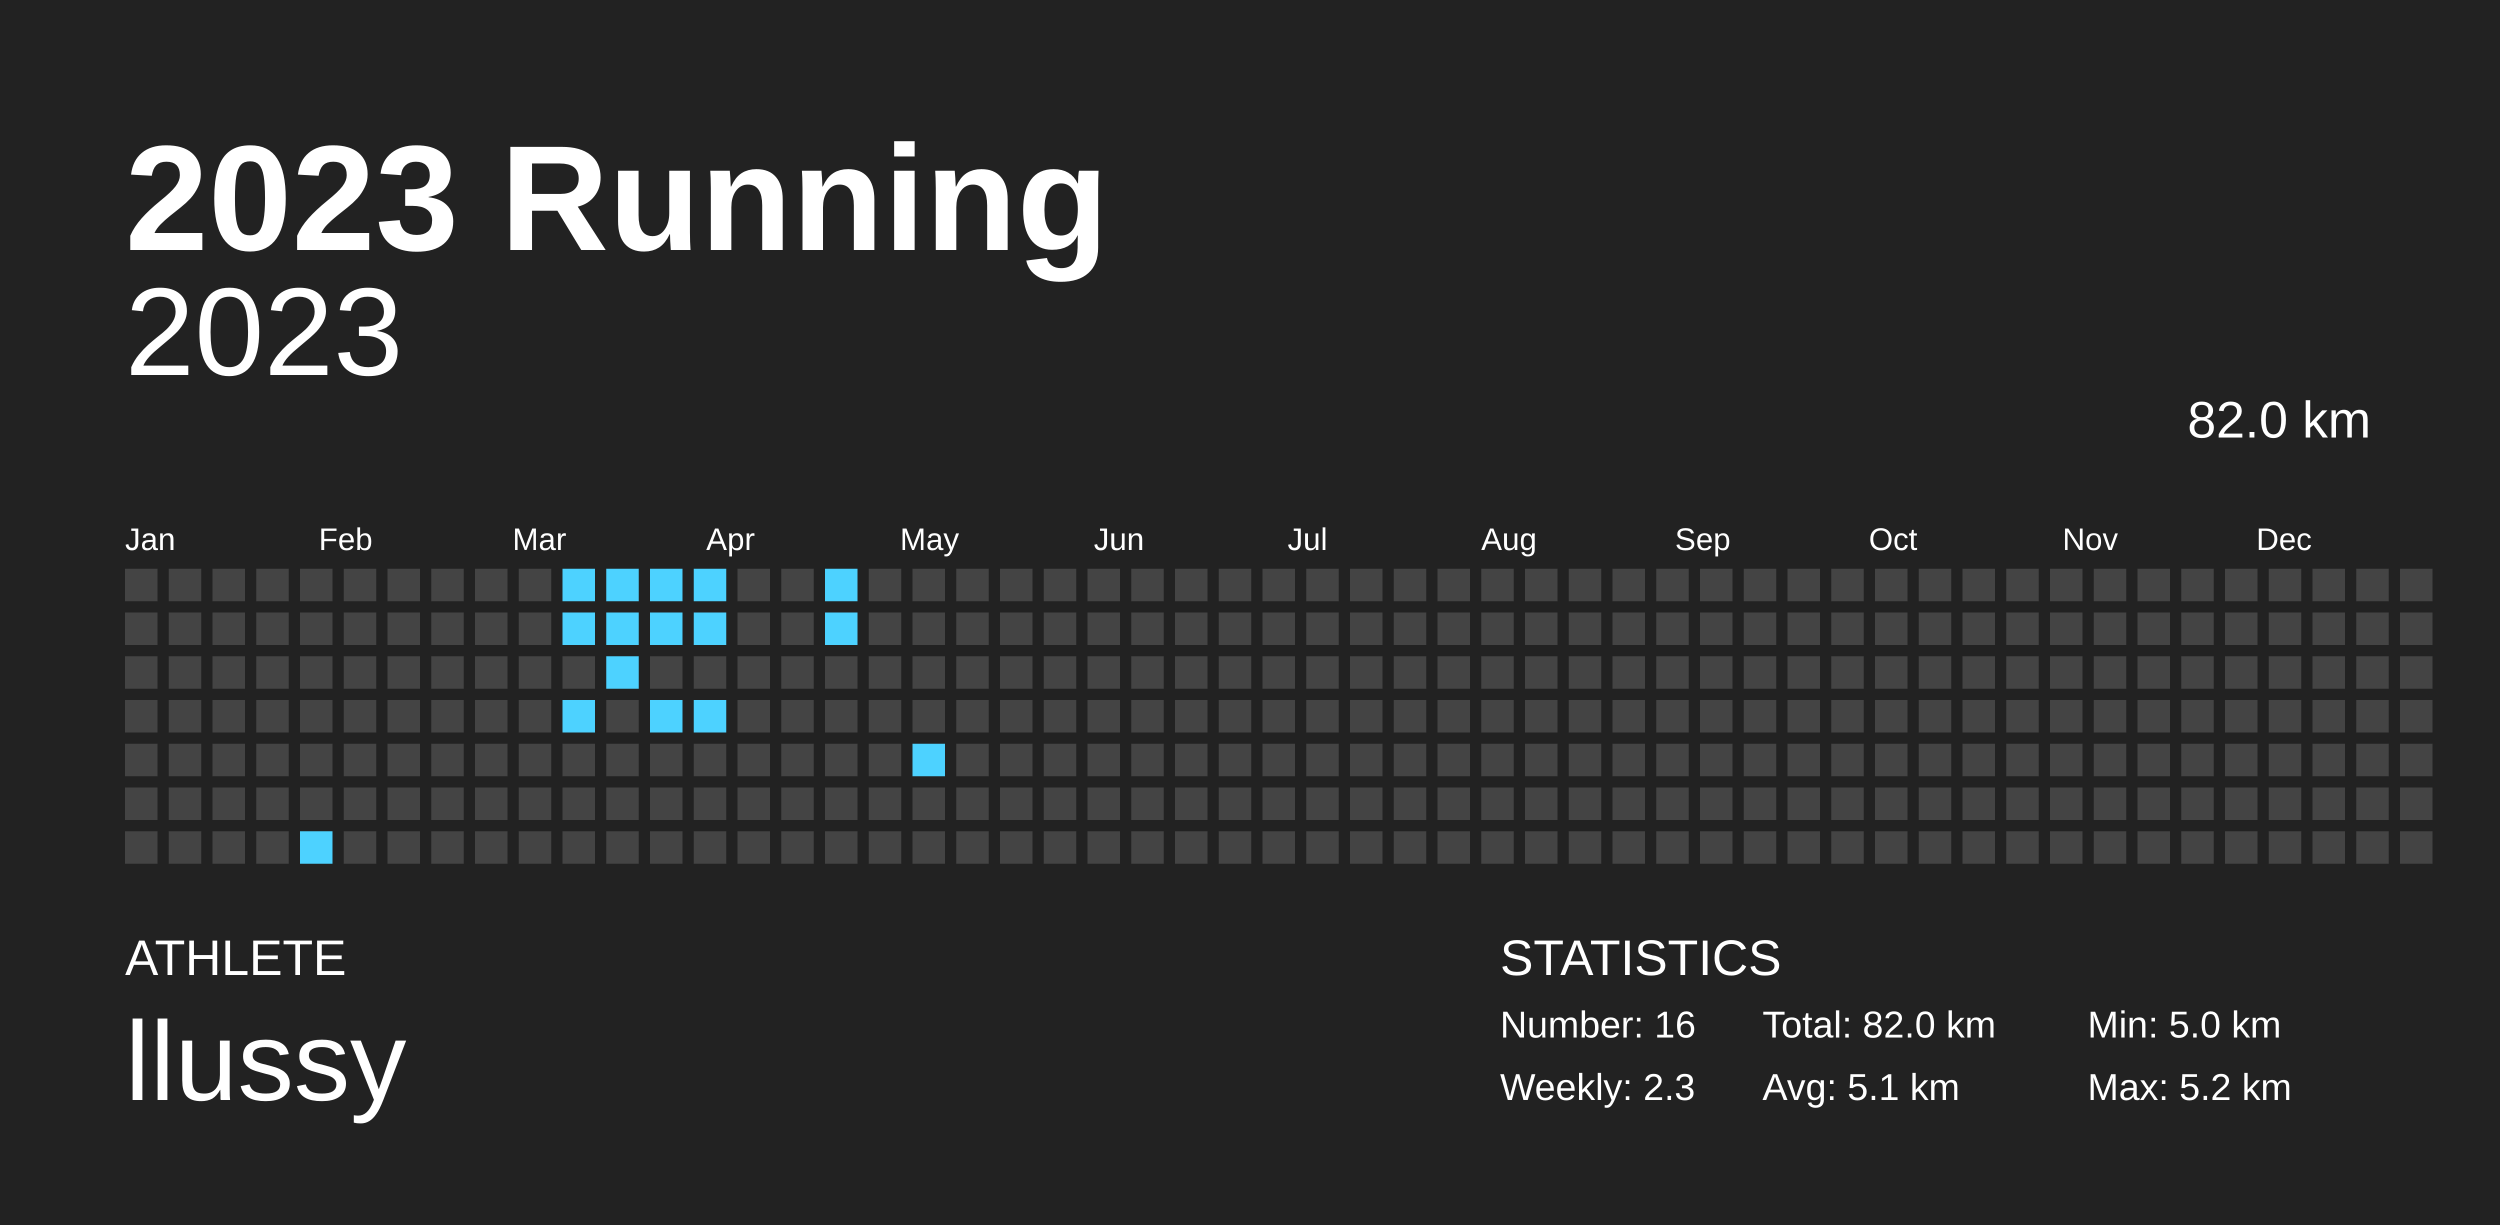
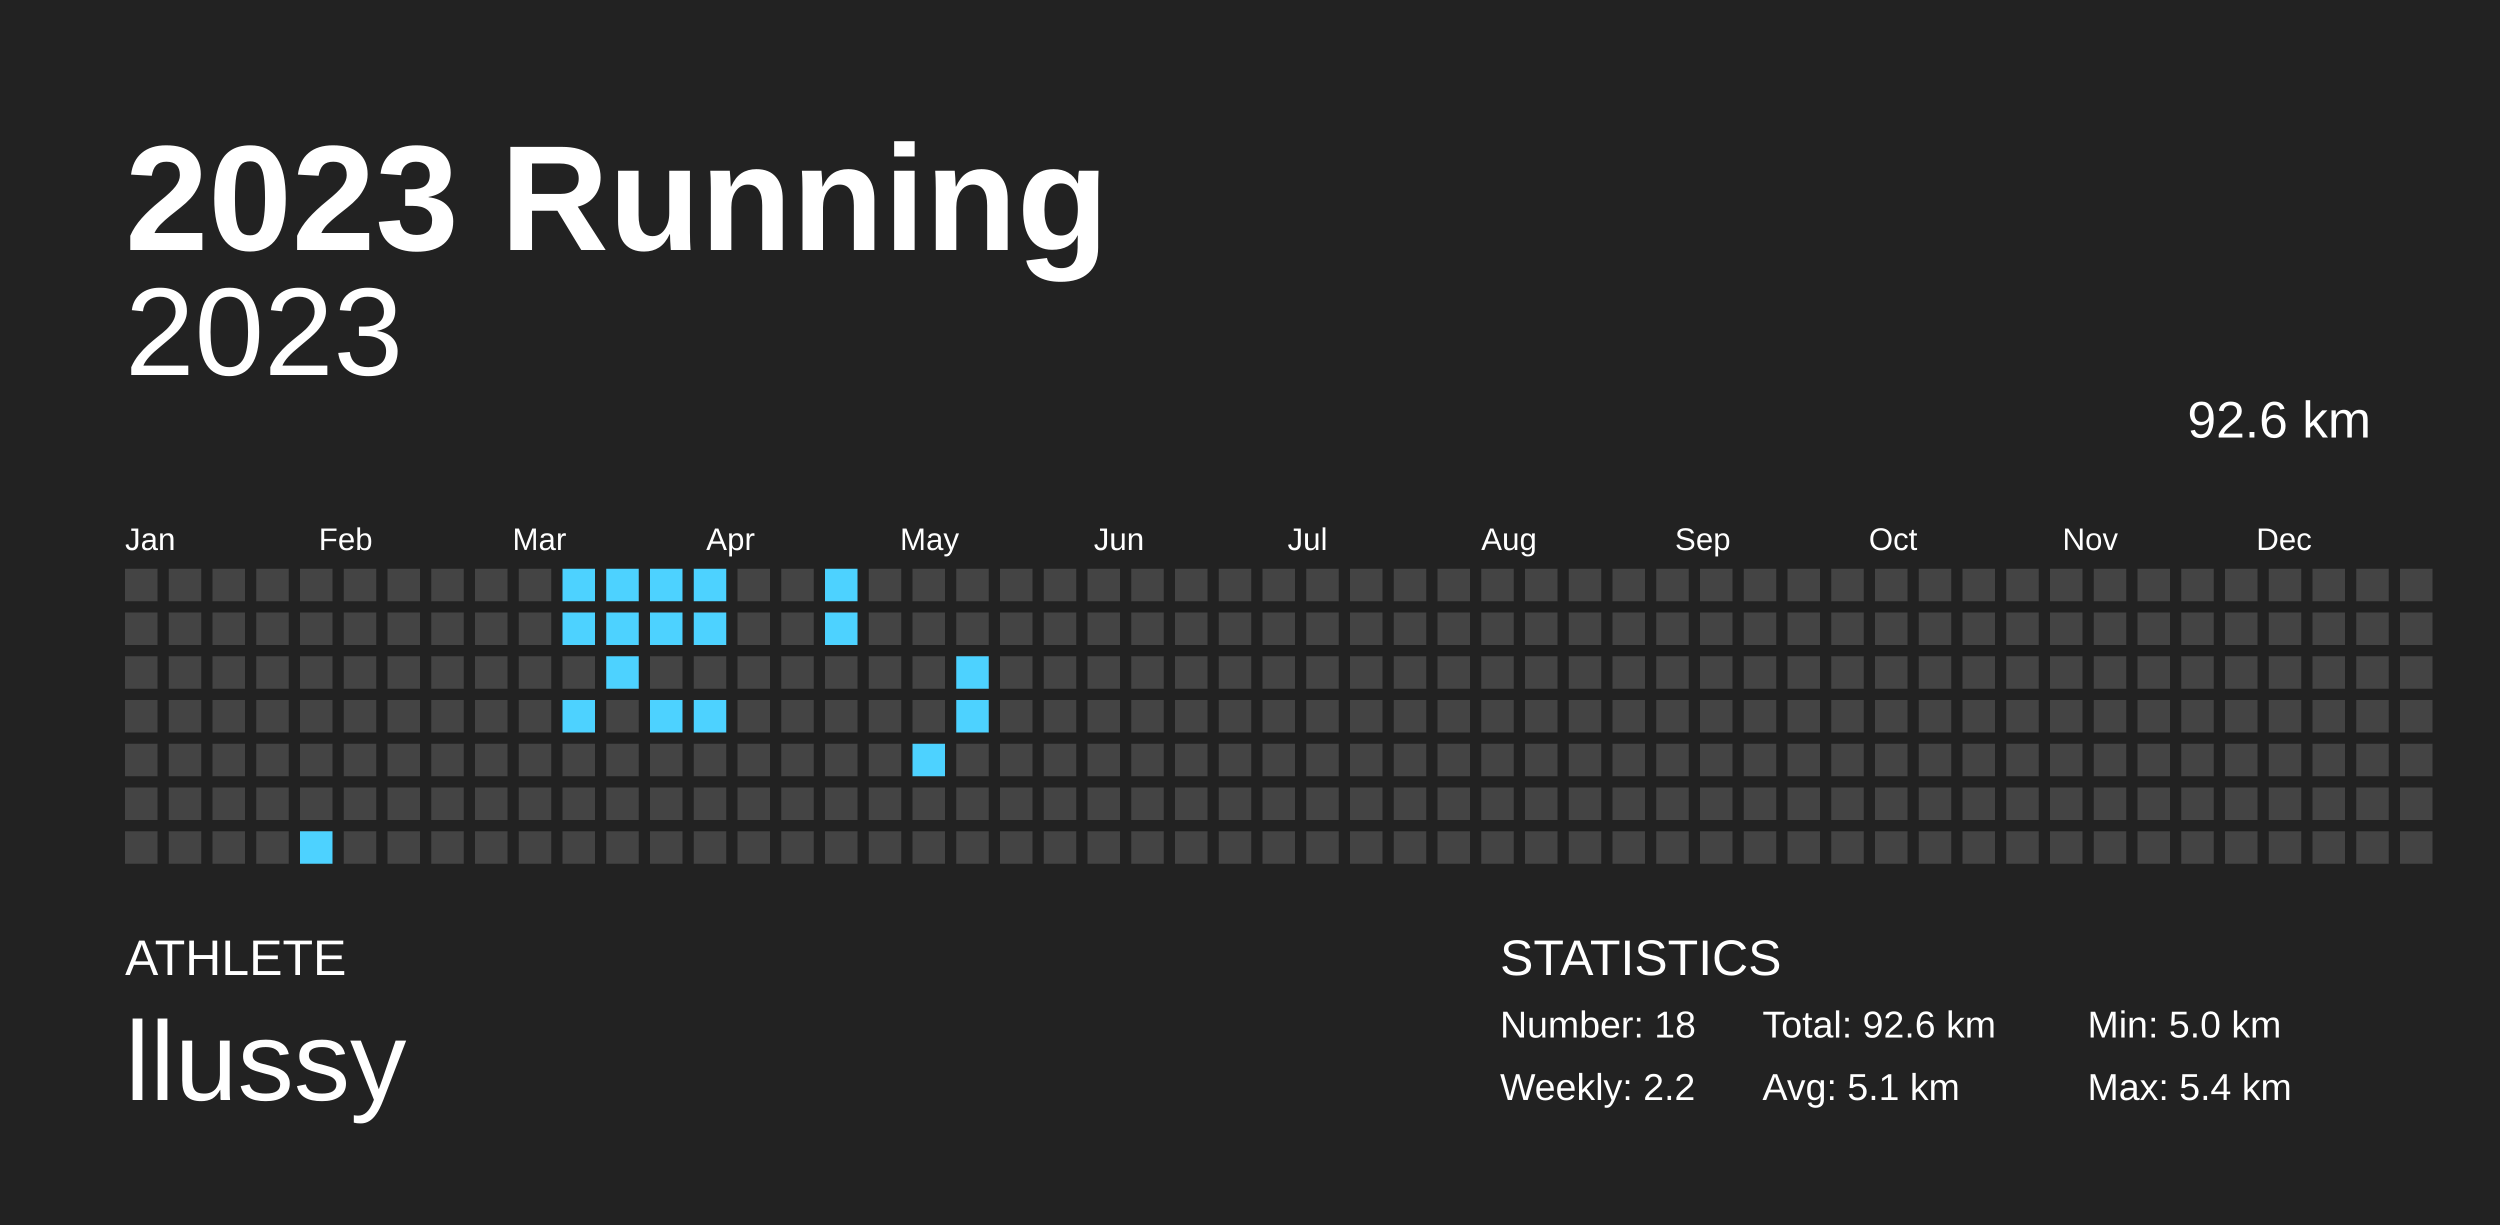
<svg xmlns="http://www.w3.org/2000/svg" baseProfile="full" height="98mm" version="1.1" viewBox="0,0,200,98" width="200mm">
  <defs />
  <rect fill="#222222" height="98" width="200" x="0" y="0" />
  <text fill="#FFFFFF" style="font-size:12px; font-family:Arial; font-weight:bold;" x="10" y="20">2023 Running</text>
  <text fill="#FFFFFF" style="font-size:4px; font-family:Arial" x="10" y="78">ATHLETE</text>
  <text fill="#FFFFFF" style="font-size:9px; font-family:Arial" x="10" y="88">llussy</text>
  <text fill="#FFFFFF" style="font-size:4px; font-family:Arial" x="120" y="78">STATISTICS</text>
-   <text fill="#FFFFFF" style="font-size:3px; font-family:Arial" x="120" y="83">Number: 16</text>
-   <text fill="#FFFFFF" style="font-size:3px; font-family:Arial" x="120" y="88">Weekly: 2.3</text>
-   <text fill="#FFFFFF" style="font-size:3px; font-family:Arial" x="141" y="83">Total: 82.0 km</text>
+   <text fill="#FFFFFF" style="font-size:3px; font-family:Arial" x="120" y="83">Number: 18</text>
+   <text fill="#FFFFFF" style="font-size:3px; font-family:Arial" x="120" y="88">Weekly: 2.2</text>
+   <text fill="#FFFFFF" style="font-size:3px; font-family:Arial" x="141" y="83">Total: 92.6 km</text>
  <text fill="#FFFFFF" style="font-size:3px; font-family:Arial" x="141" y="88">Avg: 5.1 km</text>
  <text fill="#FFFFFF" style="font-size:3px; font-family:Arial" x="167" y="83">Min: 5.0 km</text>
-   <text fill="#FFFFFF" style="font-size:3px; font-family:Arial" x="167" y="88">Max: 5.2 km</text>
+   <text fill="#FFFFFF" style="font-size:3px; font-family:Arial" x="167" y="88">Max: 5.4 km</text>
  <text alignment-baseline="hanging" fill="#FFFFFF" style="font-size:10.0px; font-family:Arial;" x="10" y="30">2023</text>
-   <text alignment-baseline="hanging" fill="#FFFFFF" style="font-size:4.125px; font-family:Arial;" x="175" y="35">82.0 km</text>
+   <text alignment-baseline="hanging" fill="#FFFFFF" style="font-size:4.125px; font-family:Arial;" x="175" y="35">92.6 km</text>
  <text fill="#FFFFFF" style="font-size:2.5px; font-family:Arial" x="10.0" y="44">Jan</text>
  <text fill="#FFFFFF" style="font-size:2.5px; font-family:Arial" x="25.5" y="44">Feb</text>
  <text fill="#FFFFFF" style="font-size:2.5px; font-family:Arial" x="41.0" y="44">Mar</text>
  <text fill="#FFFFFF" style="font-size:2.5px; font-family:Arial" x="56.5" y="44">Apr</text>
  <text fill="#FFFFFF" style="font-size:2.5px; font-family:Arial" x="72.0" y="44">May</text>
  <text fill="#FFFFFF" style="font-size:2.5px; font-family:Arial" x="87.5" y="44">Jun</text>
  <text fill="#FFFFFF" style="font-size:2.5px; font-family:Arial" x="103.0" y="44">Jul</text>
  <text fill="#FFFFFF" style="font-size:2.5px; font-family:Arial" x="118.5" y="44">Aug</text>
  <text fill="#FFFFFF" style="font-size:2.5px; font-family:Arial" x="134.0" y="44">Sep</text>
  <text fill="#FFFFFF" style="font-size:2.5px; font-family:Arial" x="149.5" y="44">Oct</text>
  <text fill="#FFFFFF" style="font-size:2.5px; font-family:Arial" x="165.0" y="44">Nov</text>
  <text fill="#FFFFFF" style="font-size:2.5px; font-family:Arial" x="180.5" y="44">Dec</text>
  <rect fill="#444444" height="2.6" width="2.6" x="10.0" y="45.5" />
  <rect fill="#444444" height="2.6" width="2.6" x="10.0" y="49.0" />
  <rect fill="#444444" height="2.6" width="2.6" x="10.0" y="52.5" />
  <rect fill="#444444" height="2.6" width="2.6" x="10.0" y="56.0" />
  <rect fill="#444444" height="2.6" width="2.6" x="10.0" y="59.5" />
  <rect fill="#444444" height="2.6" width="2.6" x="10.0" y="63.0" />
  <rect fill="#444444" height="2.6" width="2.6" x="10.0" y="66.5" />
  <rect fill="#444444" height="2.6" width="2.6" x="13.5" y="45.5" />
  <rect fill="#444444" height="2.6" width="2.6" x="13.5" y="49.0" />
  <rect fill="#444444" height="2.6" width="2.6" x="13.5" y="52.5" />
  <rect fill="#444444" height="2.6" width="2.6" x="13.5" y="56.0" />
  <rect fill="#444444" height="2.6" width="2.6" x="13.5" y="59.5" />
  <rect fill="#444444" height="2.6" width="2.6" x="13.5" y="63.0" />
  <rect fill="#444444" height="2.6" width="2.6" x="13.5" y="66.5" />
  <rect fill="#444444" height="2.6" width="2.6" x="17.0" y="45.5" />
  <rect fill="#444444" height="2.6" width="2.6" x="17.0" y="49.0" />
  <rect fill="#444444" height="2.6" width="2.6" x="17.0" y="52.5" />
  <rect fill="#444444" height="2.6" width="2.6" x="17.0" y="56.0" />
  <rect fill="#444444" height="2.6" width="2.6" x="17.0" y="59.5" />
  <rect fill="#444444" height="2.6" width="2.6" x="17.0" y="63.0" />
  <rect fill="#444444" height="2.6" width="2.6" x="17.0" y="66.5" />
  <rect fill="#444444" height="2.6" width="2.6" x="20.5" y="45.5" />
  <rect fill="#444444" height="2.6" width="2.6" x="20.5" y="49.0" />
  <rect fill="#444444" height="2.6" width="2.6" x="20.5" y="52.5" />
  <rect fill="#444444" height="2.6" width="2.6" x="20.5" y="56.0" />
  <rect fill="#444444" height="2.6" width="2.6" x="20.5" y="59.5" />
  <rect fill="#444444" height="2.6" width="2.6" x="20.5" y="63.0" />
  <rect fill="#444444" height="2.6" width="2.6" x="20.5" y="66.5" />
  <rect fill="#444444" height="2.6" width="2.6" x="24.0" y="45.5" />
  <rect fill="#444444" height="2.6" width="2.6" x="24.0" y="49.0" />
  <rect fill="#444444" height="2.6" width="2.6" x="24.0" y="52.5" />
  <rect fill="#444444" height="2.6" width="2.6" x="24.0" y="56.0" />
  <rect fill="#444444" height="2.6" width="2.6" x="24.0" y="59.5" />
  <rect fill="#444444" height="2.6" width="2.6" x="24.0" y="63.0" />
  <rect fill="#4dd2ff" height="2.6" width="2.6" x="24.0" y="66.5" />
  <rect fill="#444444" height="2.6" width="2.6" x="27.5" y="45.5" />
  <rect fill="#444444" height="2.6" width="2.6" x="27.5" y="49.0" />
  <rect fill="#444444" height="2.6" width="2.6" x="27.5" y="52.5" />
  <rect fill="#444444" height="2.6" width="2.6" x="27.5" y="56.0" />
  <rect fill="#444444" height="2.6" width="2.6" x="27.5" y="59.5" />
  <rect fill="#444444" height="2.6" width="2.6" x="27.5" y="63.0" />
  <rect fill="#444444" height="2.6" width="2.6" x="27.5" y="66.5" />
  <rect fill="#444444" height="2.6" width="2.6" x="31.0" y="45.5" />
  <rect fill="#444444" height="2.6" width="2.6" x="31.0" y="49.0" />
  <rect fill="#444444" height="2.6" width="2.6" x="31.0" y="52.5" />
  <rect fill="#444444" height="2.6" width="2.6" x="31.0" y="56.0" />
  <rect fill="#444444" height="2.6" width="2.6" x="31.0" y="59.5" />
  <rect fill="#444444" height="2.6" width="2.6" x="31.0" y="63.0" />
  <rect fill="#444444" height="2.6" width="2.6" x="31.0" y="66.5" />
  <rect fill="#444444" height="2.6" width="2.6" x="34.5" y="45.5" />
  <rect fill="#444444" height="2.6" width="2.6" x="34.5" y="49.0" />
  <rect fill="#444444" height="2.6" width="2.6" x="34.5" y="52.5" />
  <rect fill="#444444" height="2.6" width="2.6" x="34.5" y="56.0" />
  <rect fill="#444444" height="2.6" width="2.6" x="34.5" y="59.5" />
  <rect fill="#444444" height="2.6" width="2.6" x="34.5" y="63.0" />
  <rect fill="#444444" height="2.6" width="2.6" x="34.5" y="66.5" />
  <rect fill="#444444" height="2.6" width="2.6" x="38.0" y="45.5" />
  <rect fill="#444444" height="2.6" width="2.6" x="38.0" y="49.0" />
  <rect fill="#444444" height="2.6" width="2.6" x="38.0" y="52.5" />
  <rect fill="#444444" height="2.6" width="2.6" x="38.0" y="56.0" />
  <rect fill="#444444" height="2.6" width="2.6" x="38.0" y="59.5" />
  <rect fill="#444444" height="2.6" width="2.6" x="38.0" y="63.0" />
  <rect fill="#444444" height="2.6" width="2.6" x="38.0" y="66.5" />
  <rect fill="#444444" height="2.6" width="2.6" x="41.5" y="45.5" />
  <rect fill="#444444" height="2.6" width="2.6" x="41.5" y="49.0" />
  <rect fill="#444444" height="2.6" width="2.6" x="41.5" y="52.5" />
  <rect fill="#444444" height="2.6" width="2.6" x="41.5" y="56.0" />
  <rect fill="#444444" height="2.6" width="2.6" x="41.5" y="59.5" />
  <rect fill="#444444" height="2.6" width="2.6" x="41.5" y="63.0" />
  <rect fill="#444444" height="2.6" width="2.6" x="41.5" y="66.5" />
  <rect fill="#4dd2ff" height="2.6" width="2.6" x="45.0" y="45.5" />
  <rect fill="#4dd2ff" height="2.6" width="2.6" x="45.0" y="49.0" />
  <rect fill="#444444" height="2.6" width="2.6" x="45.0" y="52.5" />
  <rect fill="#4dd2ff" height="2.6" width="2.6" x="45.0" y="56.0" />
  <rect fill="#444444" height="2.6" width="2.6" x="45.0" y="59.5" />
  <rect fill="#444444" height="2.6" width="2.6" x="45.0" y="63.0" />
  <rect fill="#444444" height="2.6" width="2.6" x="45.0" y="66.5" />
  <rect fill="#4dd2ff" height="2.6" width="2.6" x="48.5" y="45.5" />
  <rect fill="#4dd2ff" height="2.6" width="2.6" x="48.5" y="49.0" />
  <rect fill="#4dd2ff" height="2.6" width="2.6" x="48.5" y="52.5" />
  <rect fill="#444444" height="2.6" width="2.6" x="48.5" y="56.0" />
  <rect fill="#444444" height="2.6" width="2.6" x="48.5" y="59.5" />
  <rect fill="#444444" height="2.6" width="2.6" x="48.5" y="63.0" />
  <rect fill="#444444" height="2.6" width="2.6" x="48.5" y="66.5" />
  <rect fill="#4dd2ff" height="2.6" width="2.6" x="52.0" y="45.5" />
  <rect fill="#4dd2ff" height="2.6" width="2.6" x="52.0" y="49.0" />
  <rect fill="#444444" height="2.6" width="2.6" x="52.0" y="52.5" />
  <rect fill="#4dd2ff" height="2.6" width="2.6" x="52.0" y="56.0" />
  <rect fill="#444444" height="2.6" width="2.6" x="52.0" y="59.5" />
  <rect fill="#444444" height="2.6" width="2.6" x="52.0" y="63.0" />
  <rect fill="#444444" height="2.6" width="2.6" x="52.0" y="66.5" />
  <rect fill="#4dd2ff" height="2.6" width="2.6" x="55.5" y="45.5" />
  <rect fill="#4dd2ff" height="2.6" width="2.6" x="55.5" y="49.0" />
  <rect fill="#444444" height="2.6" width="2.6" x="55.5" y="52.5" />
  <rect fill="#4dd2ff" height="2.6" width="2.6" x="55.5" y="56.0" />
  <rect fill="#444444" height="2.6" width="2.6" x="55.5" y="59.5" />
  <rect fill="#444444" height="2.6" width="2.6" x="55.5" y="63.0" />
  <rect fill="#444444" height="2.6" width="2.6" x="55.5" y="66.5" />
  <rect fill="#444444" height="2.6" width="2.6" x="59.0" y="45.5" />
  <rect fill="#444444" height="2.6" width="2.6" x="59.0" y="49.0" />
  <rect fill="#444444" height="2.6" width="2.6" x="59.0" y="52.5" />
  <rect fill="#444444" height="2.6" width="2.6" x="59.0" y="56.0" />
  <rect fill="#444444" height="2.6" width="2.6" x="59.0" y="59.5" />
  <rect fill="#444444" height="2.6" width="2.6" x="59.0" y="63.0" />
  <rect fill="#444444" height="2.6" width="2.6" x="59.0" y="66.5" />
  <rect fill="#444444" height="2.6" width="2.6" x="62.5" y="45.5" />
  <rect fill="#444444" height="2.6" width="2.6" x="62.5" y="49.0" />
  <rect fill="#444444" height="2.6" width="2.6" x="62.5" y="52.5" />
  <rect fill="#444444" height="2.6" width="2.6" x="62.5" y="56.0" />
  <rect fill="#444444" height="2.6" width="2.6" x="62.5" y="59.5" />
  <rect fill="#444444" height="2.6" width="2.6" x="62.5" y="63.0" />
  <rect fill="#444444" height="2.6" width="2.6" x="62.5" y="66.5" />
  <rect fill="#4dd2ff" height="2.6" width="2.6" x="66.0" y="45.5" />
  <rect fill="#4dd2ff" height="2.6" width="2.6" x="66.0" y="49.0" />
  <rect fill="#444444" height="2.6" width="2.6" x="66.0" y="52.5" />
  <rect fill="#444444" height="2.6" width="2.6" x="66.0" y="56.0" />
  <rect fill="#444444" height="2.6" width="2.6" x="66.0" y="59.5" />
  <rect fill="#444444" height="2.6" width="2.6" x="66.0" y="63.0" />
  <rect fill="#444444" height="2.6" width="2.6" x="66.0" y="66.5" />
  <rect fill="#444444" height="2.6" width="2.6" x="69.5" y="45.5" />
  <rect fill="#444444" height="2.6" width="2.6" x="69.5" y="49.0" />
  <rect fill="#444444" height="2.6" width="2.6" x="69.5" y="52.5" />
  <rect fill="#444444" height="2.6" width="2.6" x="69.5" y="56.0" />
  <rect fill="#444444" height="2.6" width="2.6" x="69.5" y="59.5" />
  <rect fill="#444444" height="2.6" width="2.6" x="69.5" y="63.0" />
  <rect fill="#444444" height="2.6" width="2.6" x="69.5" y="66.5" />
  <rect fill="#444444" height="2.6" width="2.6" x="73.0" y="45.5" />
  <rect fill="#444444" height="2.6" width="2.6" x="73.0" y="49.0" />
  <rect fill="#444444" height="2.6" width="2.6" x="73.0" y="52.5" />
  <rect fill="#444444" height="2.6" width="2.6" x="73.0" y="56.0" />
  <rect fill="#4dd2ff" height="2.6" width="2.6" x="73.0" y="59.5" />
  <rect fill="#444444" height="2.6" width="2.6" x="73.0" y="63.0" />
  <rect fill="#444444" height="2.6" width="2.6" x="73.0" y="66.5" />
  <rect fill="#444444" height="2.6" width="2.6" x="76.5" y="45.5" />
  <rect fill="#444444" height="2.6" width="2.6" x="76.5" y="49.0" />
-   <rect fill="#444444" height="2.6" width="2.6" x="76.5" y="52.5" />
-   <rect fill="#444444" height="2.6" width="2.6" x="76.5" y="56.0" />
+   <rect fill="#4dd2ff" height="2.6" width="2.6" x="76.5" y="52.5" />
+   <rect fill="#4dd2ff" height="2.6" width="2.6" x="76.5" y="56.0" />
  <rect fill="#444444" height="2.6" width="2.6" x="76.5" y="59.5" />
  <rect fill="#444444" height="2.6" width="2.6" x="76.5" y="63.0" />
  <rect fill="#444444" height="2.6" width="2.6" x="76.5" y="66.5" />
  <rect fill="#444444" height="2.6" width="2.6" x="80.0" y="45.5" />
  <rect fill="#444444" height="2.6" width="2.6" x="80.0" y="49.0" />
  <rect fill="#444444" height="2.6" width="2.6" x="80.0" y="52.5" />
  <rect fill="#444444" height="2.6" width="2.6" x="80.0" y="56.0" />
  <rect fill="#444444" height="2.6" width="2.6" x="80.0" y="59.5" />
  <rect fill="#444444" height="2.6" width="2.6" x="80.0" y="63.0" />
  <rect fill="#444444" height="2.6" width="2.6" x="80.0" y="66.5" />
  <rect fill="#444444" height="2.6" width="2.6" x="83.5" y="45.5" />
  <rect fill="#444444" height="2.6" width="2.6" x="83.5" y="49.0" />
  <rect fill="#444444" height="2.6" width="2.6" x="83.5" y="52.5" />
  <rect fill="#444444" height="2.6" width="2.6" x="83.5" y="56.0" />
  <rect fill="#444444" height="2.6" width="2.6" x="83.5" y="59.5" />
  <rect fill="#444444" height="2.6" width="2.6" x="83.5" y="63.0" />
  <rect fill="#444444" height="2.6" width="2.6" x="83.5" y="66.5" />
  <rect fill="#444444" height="2.6" width="2.6" x="87.0" y="45.5" />
  <rect fill="#444444" height="2.6" width="2.6" x="87.0" y="49.0" />
  <rect fill="#444444" height="2.6" width="2.6" x="87.0" y="52.5" />
  <rect fill="#444444" height="2.6" width="2.6" x="87.0" y="56.0" />
  <rect fill="#444444" height="2.6" width="2.6" x="87.0" y="59.5" />
  <rect fill="#444444" height="2.6" width="2.6" x="87.0" y="63.0" />
  <rect fill="#444444" height="2.6" width="2.6" x="87.0" y="66.5" />
  <rect fill="#444444" height="2.6" width="2.6" x="90.5" y="45.5" />
  <rect fill="#444444" height="2.6" width="2.6" x="90.5" y="49.0" />
  <rect fill="#444444" height="2.6" width="2.6" x="90.5" y="52.5" />
  <rect fill="#444444" height="2.6" width="2.6" x="90.5" y="56.0" />
  <rect fill="#444444" height="2.6" width="2.6" x="90.5" y="59.5" />
  <rect fill="#444444" height="2.6" width="2.6" x="90.5" y="63.0" />
  <rect fill="#444444" height="2.6" width="2.6" x="90.5" y="66.5" />
  <rect fill="#444444" height="2.6" width="2.6" x="94.0" y="45.5" />
  <rect fill="#444444" height="2.6" width="2.6" x="94.0" y="49.0" />
  <rect fill="#444444" height="2.6" width="2.6" x="94.0" y="52.5" />
  <rect fill="#444444" height="2.6" width="2.6" x="94.0" y="56.0" />
  <rect fill="#444444" height="2.6" width="2.6" x="94.0" y="59.5" />
  <rect fill="#444444" height="2.6" width="2.6" x="94.0" y="63.0" />
  <rect fill="#444444" height="2.6" width="2.6" x="94.0" y="66.5" />
  <rect fill="#444444" height="2.6" width="2.6" x="97.5" y="45.5" />
  <rect fill="#444444" height="2.6" width="2.6" x="97.5" y="49.0" />
  <rect fill="#444444" height="2.6" width="2.6" x="97.5" y="52.5" />
  <rect fill="#444444" height="2.6" width="2.6" x="97.5" y="56.0" />
  <rect fill="#444444" height="2.6" width="2.6" x="97.5" y="59.5" />
  <rect fill="#444444" height="2.6" width="2.6" x="97.5" y="63.0" />
  <rect fill="#444444" height="2.6" width="2.6" x="97.5" y="66.5" />
  <rect fill="#444444" height="2.6" width="2.6" x="101.0" y="45.5" />
  <rect fill="#444444" height="2.6" width="2.6" x="101.0" y="49.0" />
  <rect fill="#444444" height="2.6" width="2.6" x="101.0" y="52.5" />
  <rect fill="#444444" height="2.6" width="2.6" x="101.0" y="56.0" />
  <rect fill="#444444" height="2.6" width="2.6" x="101.0" y="59.5" />
  <rect fill="#444444" height="2.6" width="2.6" x="101.0" y="63.0" />
  <rect fill="#444444" height="2.6" width="2.6" x="101.0" y="66.5" />
  <rect fill="#444444" height="2.6" width="2.6" x="104.5" y="45.5" />
  <rect fill="#444444" height="2.6" width="2.6" x="104.5" y="49.0" />
  <rect fill="#444444" height="2.6" width="2.6" x="104.5" y="52.5" />
  <rect fill="#444444" height="2.6" width="2.6" x="104.5" y="56.0" />
  <rect fill="#444444" height="2.6" width="2.6" x="104.5" y="59.5" />
  <rect fill="#444444" height="2.6" width="2.6" x="104.5" y="63.0" />
  <rect fill="#444444" height="2.6" width="2.6" x="104.5" y="66.5" />
  <rect fill="#444444" height="2.6" width="2.6" x="108.0" y="45.5" />
  <rect fill="#444444" height="2.6" width="2.6" x="108.0" y="49.0" />
  <rect fill="#444444" height="2.6" width="2.6" x="108.0" y="52.5" />
  <rect fill="#444444" height="2.6" width="2.6" x="108.0" y="56.0" />
  <rect fill="#444444" height="2.6" width="2.6" x="108.0" y="59.5" />
  <rect fill="#444444" height="2.6" width="2.6" x="108.0" y="63.0" />
  <rect fill="#444444" height="2.6" width="2.6" x="108.0" y="66.5" />
  <rect fill="#444444" height="2.6" width="2.6" x="111.5" y="45.5" />
  <rect fill="#444444" height="2.6" width="2.6" x="111.5" y="49.0" />
  <rect fill="#444444" height="2.6" width="2.6" x="111.5" y="52.5" />
  <rect fill="#444444" height="2.6" width="2.6" x="111.5" y="56.0" />
  <rect fill="#444444" height="2.6" width="2.6" x="111.5" y="59.5" />
  <rect fill="#444444" height="2.6" width="2.6" x="111.5" y="63.0" />
  <rect fill="#444444" height="2.6" width="2.6" x="111.5" y="66.5" />
  <rect fill="#444444" height="2.6" width="2.6" x="115.0" y="45.5" />
  <rect fill="#444444" height="2.6" width="2.6" x="115.0" y="49.0" />
  <rect fill="#444444" height="2.6" width="2.6" x="115.0" y="52.5" />
  <rect fill="#444444" height="2.6" width="2.6" x="115.0" y="56.0" />
  <rect fill="#444444" height="2.6" width="2.6" x="115.0" y="59.5" />
  <rect fill="#444444" height="2.6" width="2.6" x="115.0" y="63.0" />
  <rect fill="#444444" height="2.6" width="2.6" x="115.0" y="66.5" />
  <rect fill="#444444" height="2.6" width="2.6" x="118.5" y="45.5" />
  <rect fill="#444444" height="2.6" width="2.6" x="118.5" y="49.0" />
  <rect fill="#444444" height="2.6" width="2.6" x="118.5" y="52.5" />
  <rect fill="#444444" height="2.6" width="2.6" x="118.5" y="56.0" />
  <rect fill="#444444" height="2.6" width="2.6" x="118.5" y="59.5" />
  <rect fill="#444444" height="2.6" width="2.6" x="118.5" y="63.0" />
  <rect fill="#444444" height="2.6" width="2.6" x="118.5" y="66.5" />
  <rect fill="#444444" height="2.6" width="2.6" x="122.0" y="45.5" />
  <rect fill="#444444" height="2.6" width="2.6" x="122.0" y="49.0" />
  <rect fill="#444444" height="2.6" width="2.6" x="122.0" y="52.5" />
  <rect fill="#444444" height="2.6" width="2.6" x="122.0" y="56.0" />
  <rect fill="#444444" height="2.6" width="2.6" x="122.0" y="59.5" />
  <rect fill="#444444" height="2.6" width="2.6" x="122.0" y="63.0" />
  <rect fill="#444444" height="2.6" width="2.6" x="122.0" y="66.5" />
  <rect fill="#444444" height="2.6" width="2.6" x="125.5" y="45.5" />
  <rect fill="#444444" height="2.6" width="2.6" x="125.5" y="49.0" />
  <rect fill="#444444" height="2.6" width="2.6" x="125.5" y="52.5" />
  <rect fill="#444444" height="2.6" width="2.6" x="125.5" y="56.0" />
  <rect fill="#444444" height="2.6" width="2.6" x="125.5" y="59.5" />
  <rect fill="#444444" height="2.6" width="2.6" x="125.5" y="63.0" />
  <rect fill="#444444" height="2.6" width="2.6" x="125.5" y="66.5" />
  <rect fill="#444444" height="2.6" width="2.6" x="129.0" y="45.5" />
  <rect fill="#444444" height="2.6" width="2.6" x="129.0" y="49.0" />
  <rect fill="#444444" height="2.6" width="2.6" x="129.0" y="52.5" />
  <rect fill="#444444" height="2.6" width="2.6" x="129.0" y="56.0" />
  <rect fill="#444444" height="2.6" width="2.6" x="129.0" y="59.5" />
  <rect fill="#444444" height="2.6" width="2.6" x="129.0" y="63.0" />
  <rect fill="#444444" height="2.6" width="2.6" x="129.0" y="66.5" />
  <rect fill="#444444" height="2.6" width="2.6" x="132.5" y="45.5" />
  <rect fill="#444444" height="2.6" width="2.6" x="132.5" y="49.0" />
  <rect fill="#444444" height="2.6" width="2.6" x="132.5" y="52.5" />
  <rect fill="#444444" height="2.6" width="2.6" x="132.5" y="56.0" />
  <rect fill="#444444" height="2.6" width="2.6" x="132.5" y="59.5" />
  <rect fill="#444444" height="2.6" width="2.6" x="132.5" y="63.0" />
  <rect fill="#444444" height="2.6" width="2.6" x="132.5" y="66.5" />
  <rect fill="#444444" height="2.6" width="2.6" x="136.0" y="45.5" />
  <rect fill="#444444" height="2.6" width="2.6" x="136.0" y="49.0" />
  <rect fill="#444444" height="2.6" width="2.6" x="136.0" y="52.5" />
  <rect fill="#444444" height="2.6" width="2.6" x="136.0" y="56.0" />
  <rect fill="#444444" height="2.6" width="2.6" x="136.0" y="59.5" />
  <rect fill="#444444" height="2.6" width="2.6" x="136.0" y="63.0" />
  <rect fill="#444444" height="2.6" width="2.6" x="136.0" y="66.5" />
  <rect fill="#444444" height="2.6" width="2.6" x="139.5" y="45.5" />
  <rect fill="#444444" height="2.6" width="2.6" x="139.5" y="49.0" />
  <rect fill="#444444" height="2.6" width="2.6" x="139.5" y="52.5" />
  <rect fill="#444444" height="2.6" width="2.6" x="139.5" y="56.0" />
  <rect fill="#444444" height="2.6" width="2.6" x="139.5" y="59.5" />
  <rect fill="#444444" height="2.6" width="2.6" x="139.5" y="63.0" />
  <rect fill="#444444" height="2.6" width="2.6" x="139.5" y="66.5" />
  <rect fill="#444444" height="2.6" width="2.6" x="143.0" y="45.5" />
  <rect fill="#444444" height="2.6" width="2.6" x="143.0" y="49.0" />
  <rect fill="#444444" height="2.6" width="2.6" x="143.0" y="52.5" />
  <rect fill="#444444" height="2.6" width="2.6" x="143.0" y="56.0" />
  <rect fill="#444444" height="2.6" width="2.6" x="143.0" y="59.5" />
  <rect fill="#444444" height="2.6" width="2.6" x="143.0" y="63.0" />
  <rect fill="#444444" height="2.6" width="2.6" x="143.0" y="66.5" />
  <rect fill="#444444" height="2.6" width="2.6" x="146.5" y="45.5" />
  <rect fill="#444444" height="2.6" width="2.6" x="146.5" y="49.0" />
  <rect fill="#444444" height="2.6" width="2.6" x="146.5" y="52.5" />
  <rect fill="#444444" height="2.6" width="2.6" x="146.5" y="56.0" />
  <rect fill="#444444" height="2.6" width="2.6" x="146.5" y="59.5" />
  <rect fill="#444444" height="2.6" width="2.6" x="146.5" y="63.0" />
  <rect fill="#444444" height="2.6" width="2.6" x="146.5" y="66.5" />
  <rect fill="#444444" height="2.6" width="2.6" x="150.0" y="45.5" />
  <rect fill="#444444" height="2.6" width="2.6" x="150.0" y="49.0" />
  <rect fill="#444444" height="2.6" width="2.6" x="150.0" y="52.5" />
  <rect fill="#444444" height="2.6" width="2.6" x="150.0" y="56.0" />
  <rect fill="#444444" height="2.6" width="2.6" x="150.0" y="59.5" />
  <rect fill="#444444" height="2.6" width="2.6" x="150.0" y="63.0" />
  <rect fill="#444444" height="2.6" width="2.6" x="150.0" y="66.5" />
  <rect fill="#444444" height="2.6" width="2.6" x="153.5" y="45.5" />
  <rect fill="#444444" height="2.6" width="2.6" x="153.5" y="49.0" />
  <rect fill="#444444" height="2.6" width="2.6" x="153.5" y="52.5" />
  <rect fill="#444444" height="2.6" width="2.6" x="153.5" y="56.0" />
  <rect fill="#444444" height="2.6" width="2.6" x="153.5" y="59.5" />
  <rect fill="#444444" height="2.6" width="2.6" x="153.5" y="63.0" />
  <rect fill="#444444" height="2.6" width="2.6" x="153.5" y="66.5" />
  <rect fill="#444444" height="2.6" width="2.6" x="157.0" y="45.5" />
  <rect fill="#444444" height="2.6" width="2.6" x="157.0" y="49.0" />
  <rect fill="#444444" height="2.6" width="2.6" x="157.0" y="52.5" />
  <rect fill="#444444" height="2.6" width="2.6" x="157.0" y="56.0" />
  <rect fill="#444444" height="2.6" width="2.6" x="157.0" y="59.5" />
  <rect fill="#444444" height="2.6" width="2.6" x="157.0" y="63.0" />
  <rect fill="#444444" height="2.6" width="2.6" x="157.0" y="66.5" />
  <rect fill="#444444" height="2.6" width="2.6" x="160.5" y="45.5" />
  <rect fill="#444444" height="2.6" width="2.6" x="160.5" y="49.0" />
  <rect fill="#444444" height="2.6" width="2.6" x="160.5" y="52.5" />
  <rect fill="#444444" height="2.6" width="2.6" x="160.5" y="56.0" />
  <rect fill="#444444" height="2.6" width="2.6" x="160.5" y="59.5" />
  <rect fill="#444444" height="2.6" width="2.6" x="160.5" y="63.0" />
  <rect fill="#444444" height="2.6" width="2.6" x="160.5" y="66.5" />
  <rect fill="#444444" height="2.6" width="2.6" x="164.0" y="45.5" />
  <rect fill="#444444" height="2.6" width="2.6" x="164.0" y="49.0" />
  <rect fill="#444444" height="2.6" width="2.6" x="164.0" y="52.5" />
  <rect fill="#444444" height="2.6" width="2.6" x="164.0" y="56.0" />
  <rect fill="#444444" height="2.6" width="2.6" x="164.0" y="59.5" />
  <rect fill="#444444" height="2.6" width="2.6" x="164.0" y="63.0" />
  <rect fill="#444444" height="2.6" width="2.6" x="164.0" y="66.5" />
  <rect fill="#444444" height="2.6" width="2.6" x="167.5" y="45.5" />
  <rect fill="#444444" height="2.6" width="2.6" x="167.5" y="49.0" />
  <rect fill="#444444" height="2.6" width="2.6" x="167.5" y="52.5" />
  <rect fill="#444444" height="2.6" width="2.6" x="167.5" y="56.0" />
  <rect fill="#444444" height="2.6" width="2.6" x="167.5" y="59.5" />
  <rect fill="#444444" height="2.6" width="2.6" x="167.5" y="63.0" />
  <rect fill="#444444" height="2.6" width="2.6" x="167.5" y="66.5" />
  <rect fill="#444444" height="2.6" width="2.6" x="171.0" y="45.5" />
  <rect fill="#444444" height="2.6" width="2.6" x="171.0" y="49.0" />
  <rect fill="#444444" height="2.6" width="2.6" x="171.0" y="52.5" />
  <rect fill="#444444" height="2.6" width="2.6" x="171.0" y="56.0" />
  <rect fill="#444444" height="2.6" width="2.6" x="171.0" y="59.5" />
  <rect fill="#444444" height="2.6" width="2.6" x="171.0" y="63.0" />
  <rect fill="#444444" height="2.6" width="2.6" x="171.0" y="66.5" />
  <rect fill="#444444" height="2.6" width="2.6" x="174.5" y="45.5" />
  <rect fill="#444444" height="2.6" width="2.6" x="174.5" y="49.0" />
  <rect fill="#444444" height="2.6" width="2.6" x="174.5" y="52.5" />
  <rect fill="#444444" height="2.6" width="2.6" x="174.5" y="56.0" />
  <rect fill="#444444" height="2.6" width="2.6" x="174.5" y="59.5" />
  <rect fill="#444444" height="2.6" width="2.6" x="174.5" y="63.0" />
  <rect fill="#444444" height="2.6" width="2.6" x="174.5" y="66.5" />
  <rect fill="#444444" height="2.6" width="2.6" x="178.0" y="45.5" />
  <rect fill="#444444" height="2.6" width="2.6" x="178.0" y="49.0" />
  <rect fill="#444444" height="2.6" width="2.6" x="178.0" y="52.5" />
  <rect fill="#444444" height="2.6" width="2.6" x="178.0" y="56.0" />
  <rect fill="#444444" height="2.6" width="2.6" x="178.0" y="59.5" />
  <rect fill="#444444" height="2.6" width="2.6" x="178.0" y="63.0" />
  <rect fill="#444444" height="2.6" width="2.6" x="178.0" y="66.5" />
  <rect fill="#444444" height="2.6" width="2.6" x="181.5" y="45.5" />
  <rect fill="#444444" height="2.6" width="2.6" x="181.5" y="49.0" />
  <rect fill="#444444" height="2.6" width="2.6" x="181.5" y="52.5" />
  <rect fill="#444444" height="2.6" width="2.6" x="181.5" y="56.0" />
  <rect fill="#444444" height="2.6" width="2.6" x="181.5" y="59.5" />
  <rect fill="#444444" height="2.6" width="2.6" x="181.5" y="63.0" />
  <rect fill="#444444" height="2.6" width="2.6" x="181.5" y="66.5" />
  <rect fill="#444444" height="2.6" width="2.6" x="185.0" y="45.5" />
  <rect fill="#444444" height="2.6" width="2.6" x="185.0" y="49.0" />
  <rect fill="#444444" height="2.6" width="2.6" x="185.0" y="52.5" />
  <rect fill="#444444" height="2.6" width="2.6" x="185.0" y="56.0" />
  <rect fill="#444444" height="2.6" width="2.6" x="185.0" y="59.5" />
  <rect fill="#444444" height="2.6" width="2.6" x="185.0" y="63.0" />
  <rect fill="#444444" height="2.6" width="2.6" x="185.0" y="66.5" />
  <rect fill="#444444" height="2.6" width="2.6" x="188.5" y="45.5" />
  <rect fill="#444444" height="2.6" width="2.6" x="188.5" y="49.0" />
  <rect fill="#444444" height="2.6" width="2.6" x="188.5" y="52.5" />
  <rect fill="#444444" height="2.6" width="2.6" x="188.5" y="56.0" />
  <rect fill="#444444" height="2.6" width="2.6" x="188.5" y="59.5" />
  <rect fill="#444444" height="2.6" width="2.6" x="188.5" y="63.0" />
  <rect fill="#444444" height="2.6" width="2.6" x="188.5" y="66.5" />
  <rect fill="#444444" height="2.6" width="2.6" x="192.0" y="45.5" />
  <rect fill="#444444" height="2.6" width="2.6" x="192.0" y="49.0" />
  <rect fill="#444444" height="2.6" width="2.6" x="192.0" y="52.5" />
  <rect fill="#444444" height="2.6" width="2.6" x="192.0" y="56.0" />
  <rect fill="#444444" height="2.6" width="2.6" x="192.0" y="59.5" />
  <rect fill="#444444" height="2.6" width="2.6" x="192.0" y="63.0" />
  <rect fill="#444444" height="2.6" width="2.6" x="192.0" y="66.5" />
</svg>
